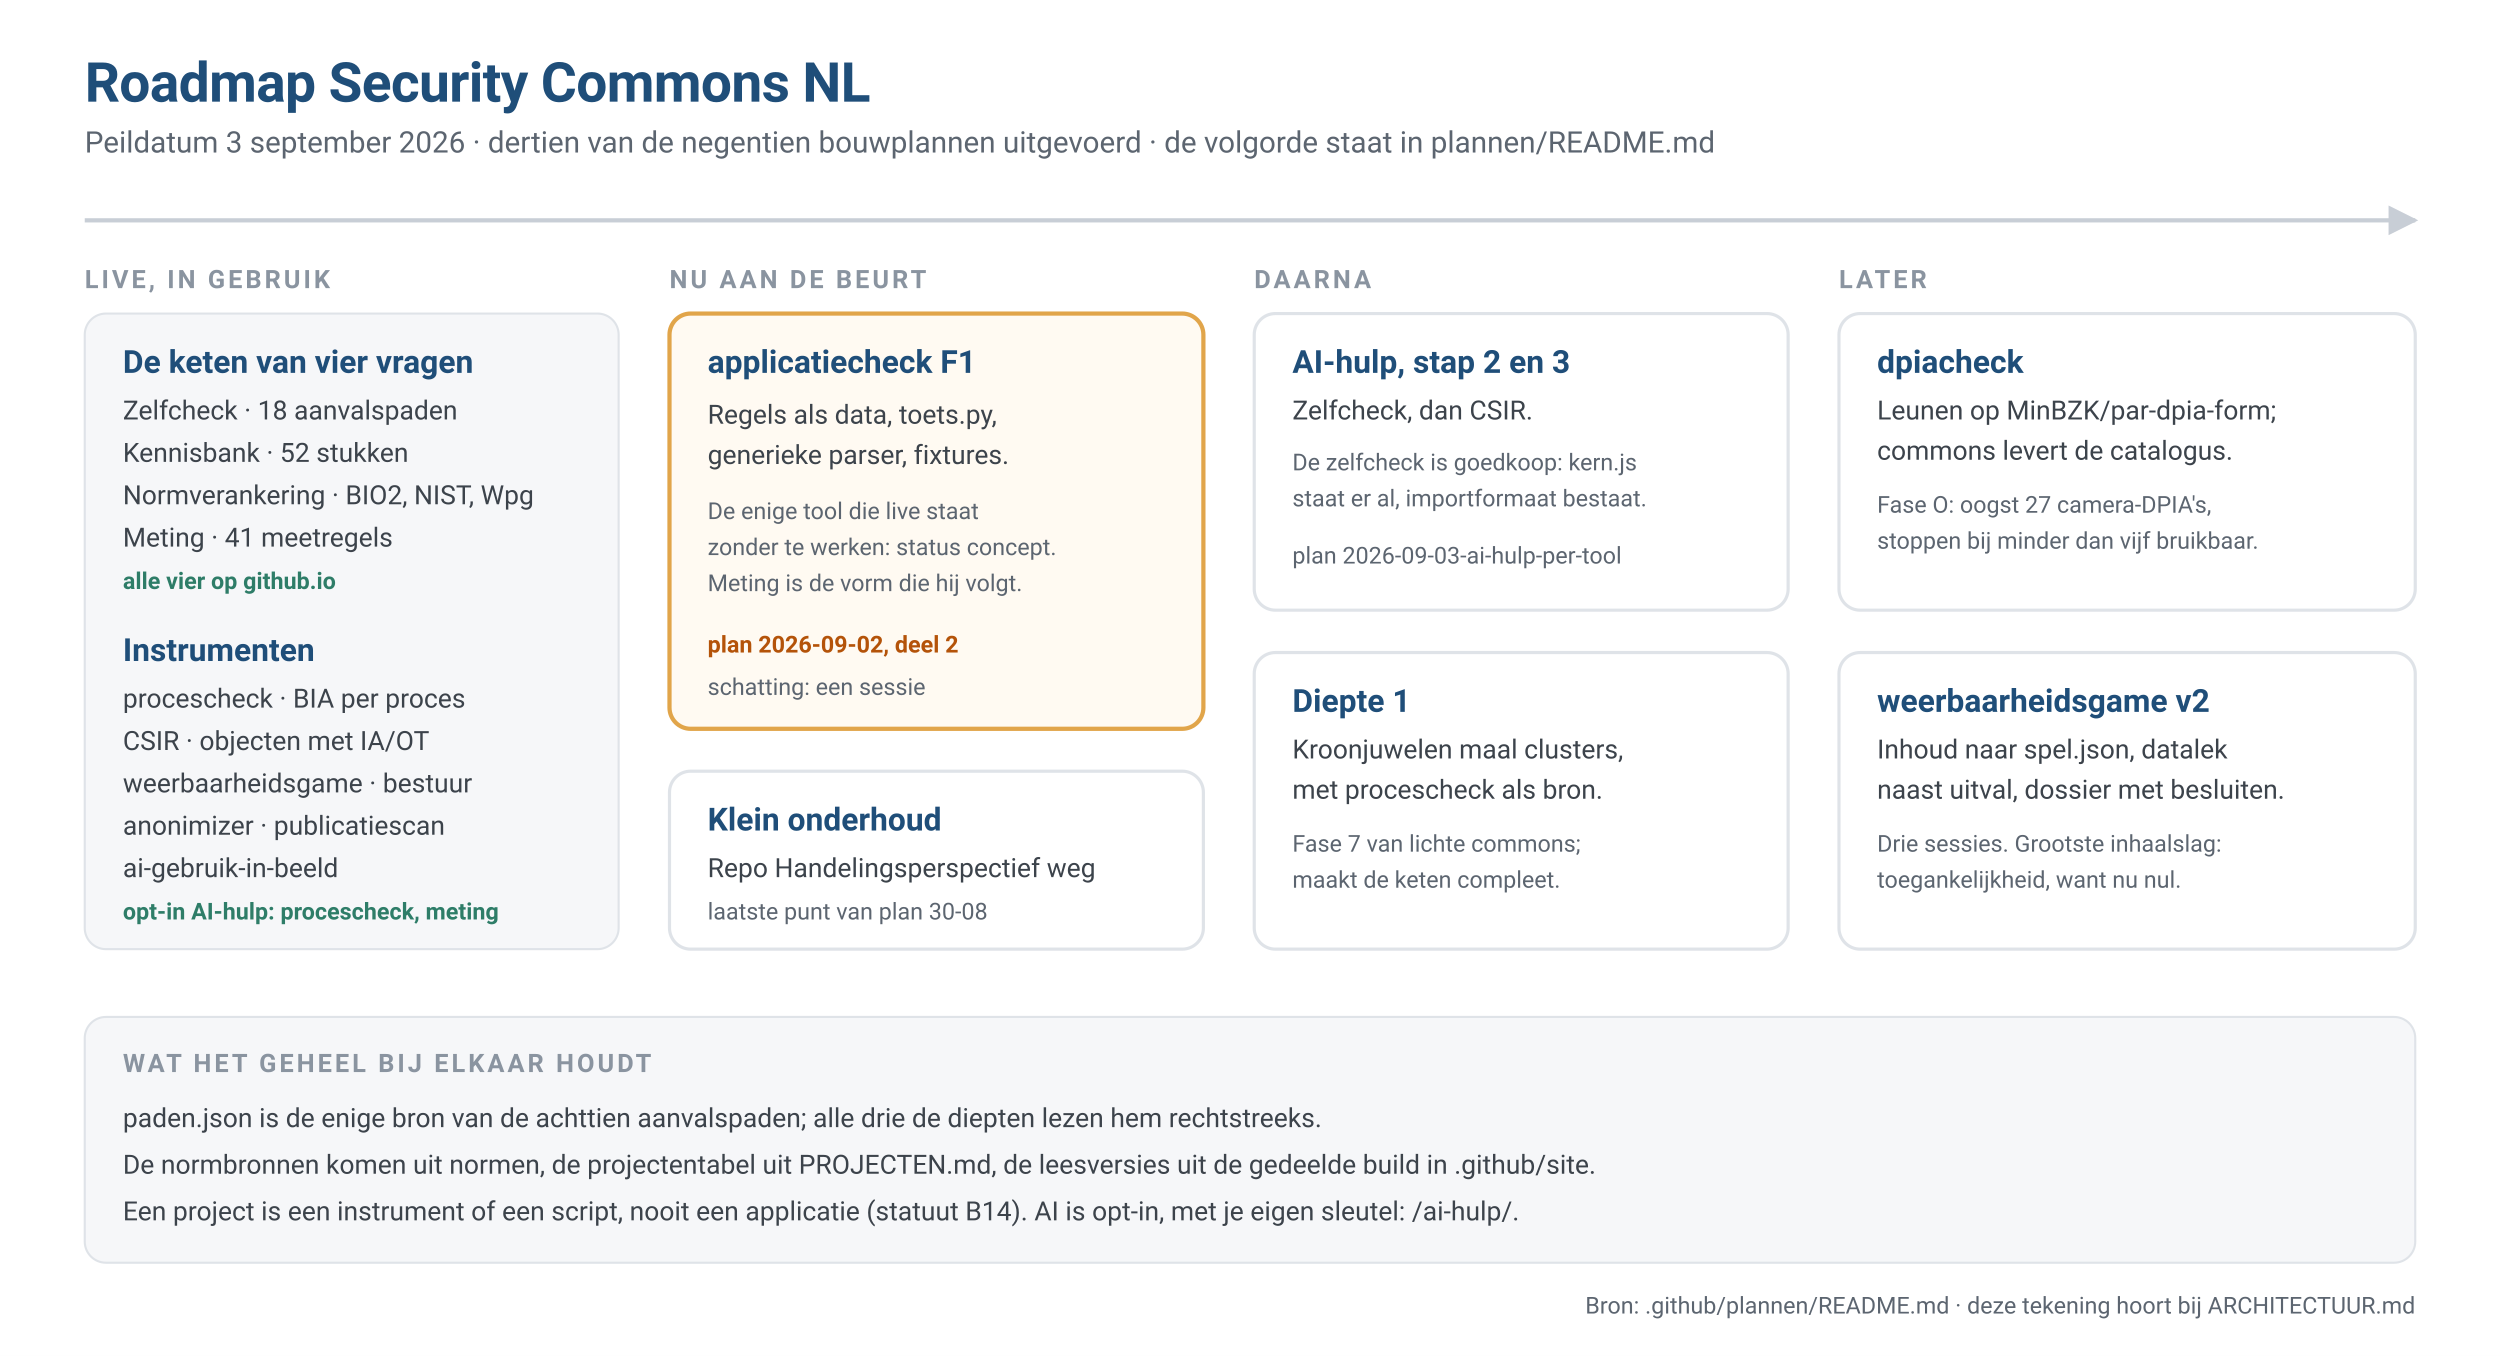
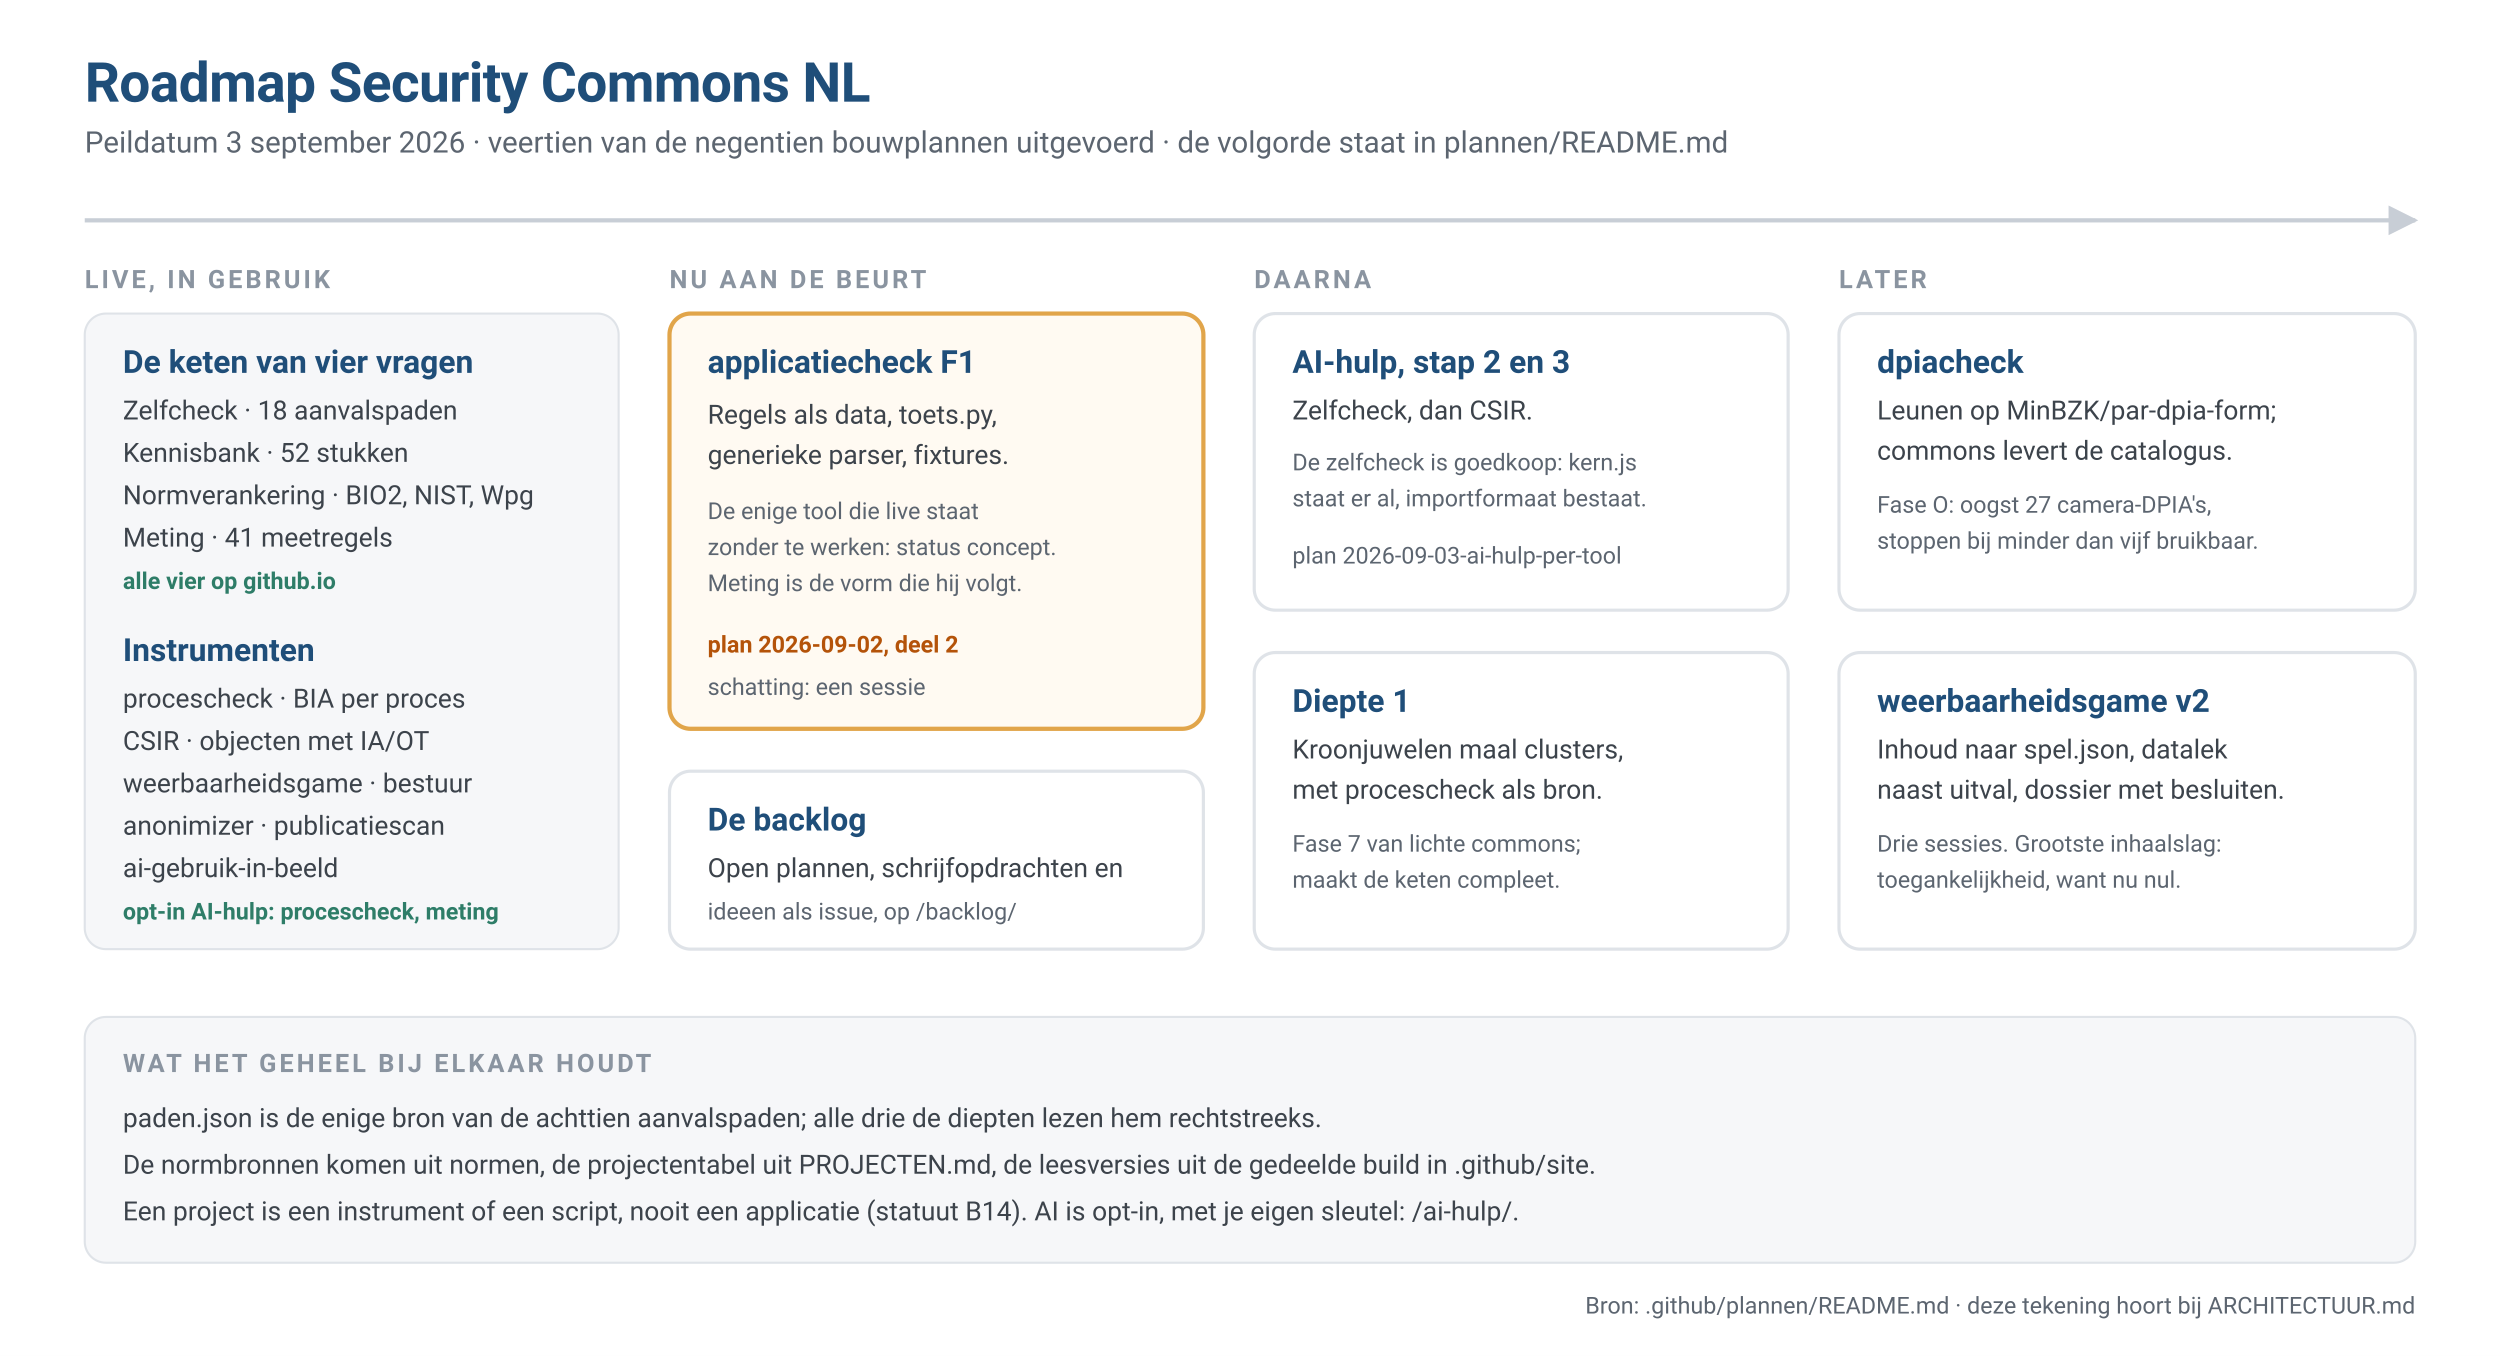
<svg xmlns="http://www.w3.org/2000/svg" viewBox="0 0 1180 640" width="1180" height="640" role="img" aria-labelledby="titel beschrijving">
  <defs>
    <style>
      .t     { font-family: -apple-system, BlinkMacSystemFont, "Segoe UI", Roboto, Arial, sans-serif; fill: #1a1d21; }
      .h1    { font-size: 26px; font-weight: 700; fill: #1f4e79; letter-spacing: -0.3px; }
      .sub   { font-size: 14px; fill: #5c6570; }
      .baan  { font-size: 12px; font-weight: 700; fill: #8a94a0; letter-spacing: 1.4px; }
      .kop   { font-size: 15px; font-weight: 700; fill: #1f4e79; }
      .lbl   { font-size: 12.5px; fill: #3c434b; }
      .klein { font-size: 11px; fill: #5c6570; }
      .live  { font-size: 11px; font-weight: 700; fill: #2e7d68; }
      .nu    { font-size: 11px; font-weight: 700; fill: #b45309; }
      .card  { fill: #ffffff; stroke: #dfe3e8; stroke-width: 1.5; }
      .kaart-nu { fill: #fffaf2; stroke: #e1a54a; stroke-width: 2; }
      .strook { fill: #f6f7f9; stroke: #dfe3e8; stroke-width: 1; }
      .pijl  { stroke: #c8ced6; stroke-width: 2; fill: none; }
    </style>
    <marker id="punt" viewBox="0 0 10 10" refX="9" refY="5" markerWidth="7" markerHeight="7" orient="auto">
      <path d="M0,0 L10,5 L0,10 z" fill="#c8ced6" />
    </marker>
  </defs>
  <rect width="1180" height="640" fill="#ffffff" />
  <text class="t h1" x="40" y="48">Roadmap Security Commons NL</text>
-   <text class="t sub" x="40" y="72">Peildatum 3 september 2026 · dertien van de negentien bouwplannen uitgevoerd · de volgorde staat in plannen/README.md</text>
+   <text class="t sub" x="40" y="72">Peildatum 3 september 2026 · veertien van de negentien bouwplannen uitgevoerd · de volgorde staat in plannen/README.md</text>
  <line class="pijl" x1="40" y1="104" x2="1140" y2="104" marker-end="url(#punt)" />
  <text class="t baan" x="40" y="136">LIVE, IN GEBRUIK</text>
  <rect class="strook" x="40" y="148" width="252" height="300" rx="10" />
  <text class="t kop" x="58" y="176">De keten van vier vragen</text>
  <text class="t lbl" x="58" y="198">Zelfcheck · 18 aanvalspaden</text>
  <text class="t lbl" x="58" y="218">Kennisbank · 52 stukken</text>
  <text class="t lbl" x="58" y="238">Normverankering · BIO2, NIST, Wpg</text>
  <text class="t lbl" x="58" y="258">Meting · 41 meetregels</text>
  <text class="t live" x="58" y="278">alle vier op github.io</text>
  <text class="t kop" x="58" y="312">Instrumenten</text>
  <text class="t lbl" x="58" y="334">procescheck · BIA per proces</text>
  <text class="t lbl" x="58" y="354">CSIR · objecten met IA/OT</text>
  <text class="t lbl" x="58" y="374">weerbaarheidsgame · bestuur</text>
  <text class="t lbl" x="58" y="394">anonimizer · publicatiescan</text>
  <text class="t lbl" x="58" y="414">ai-gebruik-in-beeld</text>
  <text class="t live" x="58" y="434">opt-in AI-hulp: procescheck, meting</text>
  <text class="t baan" x="316" y="136">NU AAN DE BEURT</text>
  <rect class="kaart-nu" x="316" y="148" width="252" height="196" rx="10" />
  <text class="t kop" x="334" y="176">applicatiecheck F1</text>
  <text class="t lbl" x="334" y="200">Regels als data, toets.py,</text>
  <text class="t lbl" x="334" y="219">generieke parser, fixtures.</text>
  <text class="t klein" x="334" y="245">De enige tool die live staat</text>
  <text class="t klein" x="334" y="262">zonder te werken: status concept.</text>
  <text class="t klein" x="334" y="279">Meting is de vorm die hij volgt.</text>
  <text class="t nu" x="334" y="308">plan 2026-09-02, deel 2</text>
  <text class="t klein" x="334" y="328">schatting: een sessie</text>
  <rect class="card" x="316" y="364" width="252" height="84" rx="10" />
-   <text class="t kop" x="334" y="392">Klein onderhoud</text>
-   <text class="t lbl" x="334" y="414">Repo Handelingsperspectief weg</text>
-   <text class="t klein" x="334" y="434">laatste punt van plan 30-08</text>
+   <text class="t kop" x="334" y="392">De backlog</text>
+   <text class="t lbl" x="334" y="414">Open plannen, schrijfopdrachten en</text>
+   <text class="t klein" x="334" y="434">ideeen als issue, op /backlog/</text>
  <text class="t baan" x="592" y="136">DAARNA</text>
  <rect class="card" x="592" y="148" width="252" height="140" rx="10" />
  <text class="t kop" x="610" y="176">AI-hulp, stap 2 en 3</text>
  <text class="t lbl" x="610" y="198">Zelfcheck, dan CSIR.</text>
  <text class="t klein" x="610" y="222">De zelfcheck is goedkoop: kern.js</text>
  <text class="t klein" x="610" y="239">staat er al, importformaat bestaat.</text>
  <text class="t klein" x="610" y="266">plan 2026-09-03-ai-hulp-per-tool</text>
  <rect class="card" x="592" y="308" width="252" height="140" rx="10" />
  <text class="t kop" x="610" y="336">Diepte 1</text>
  <text class="t lbl" x="610" y="358">Kroonjuwelen maal clusters,</text>
  <text class="t lbl" x="610" y="377">met procescheck als bron.</text>
  <text class="t klein" x="610" y="402">Fase 7 van lichte commons;</text>
  <text class="t klein" x="610" y="419">maakt de keten compleet.</text>
  <text class="t baan" x="868" y="136">LATER</text>
  <rect class="card" x="868" y="148" width="272" height="140" rx="10" />
  <text class="t kop" x="886" y="176">dpiacheck</text>
  <text class="t lbl" x="886" y="198">Leunen op MinBZK/par-dpia-form;</text>
  <text class="t lbl" x="886" y="217">commons levert de catalogus.</text>
  <text class="t klein" x="886" y="242">Fase O: oogst 27 camera-DPIA's,</text>
  <text class="t klein" x="886" y="259">stoppen bij minder dan vijf bruikbaar.</text>
  <rect class="card" x="868" y="308" width="272" height="140" rx="10" />
  <text class="t kop" x="886" y="336">weerbaarheidsgame v2</text>
  <text class="t lbl" x="886" y="358">Inhoud naar spel.json, datalek</text>
  <text class="t lbl" x="886" y="377">naast uitval, dossier met besluiten.</text>
  <text class="t klein" x="886" y="402">Drie sessies. Grootste inhaalslag:</text>
  <text class="t klein" x="886" y="419">toegankelijkheid, want nu nul.</text>
  <rect class="strook" x="40" y="480" width="1100" height="116" rx="10" />
  <text class="t baan" x="58" y="506">WAT HET GEHEEL BIJ ELKAAR HOUDT</text>
  <text class="t lbl" x="58" y="532">paden.json is de enige bron van de achttien aanvalspaden; alle drie de diepten lezen hem rechtstreeks.</text>
  <text class="t lbl" x="58" y="554">De normbronnen komen uit normen, de projectentabel uit PROJECTEN.md, de leesversies uit de gedeelde build in .github/site.</text>
  <text class="t lbl" x="58" y="576">Een project is een instrument of een script, nooit een applicatie (statuut B14). AI is opt-in, met je eigen sleutel: /ai-hulp/.</text>
  <text class="t klein" x="1140" y="620" text-anchor="end">Bron: .github/plannen/README.md · deze tekening hoort bij ARCHITECTUUR.md</text>
</svg>
